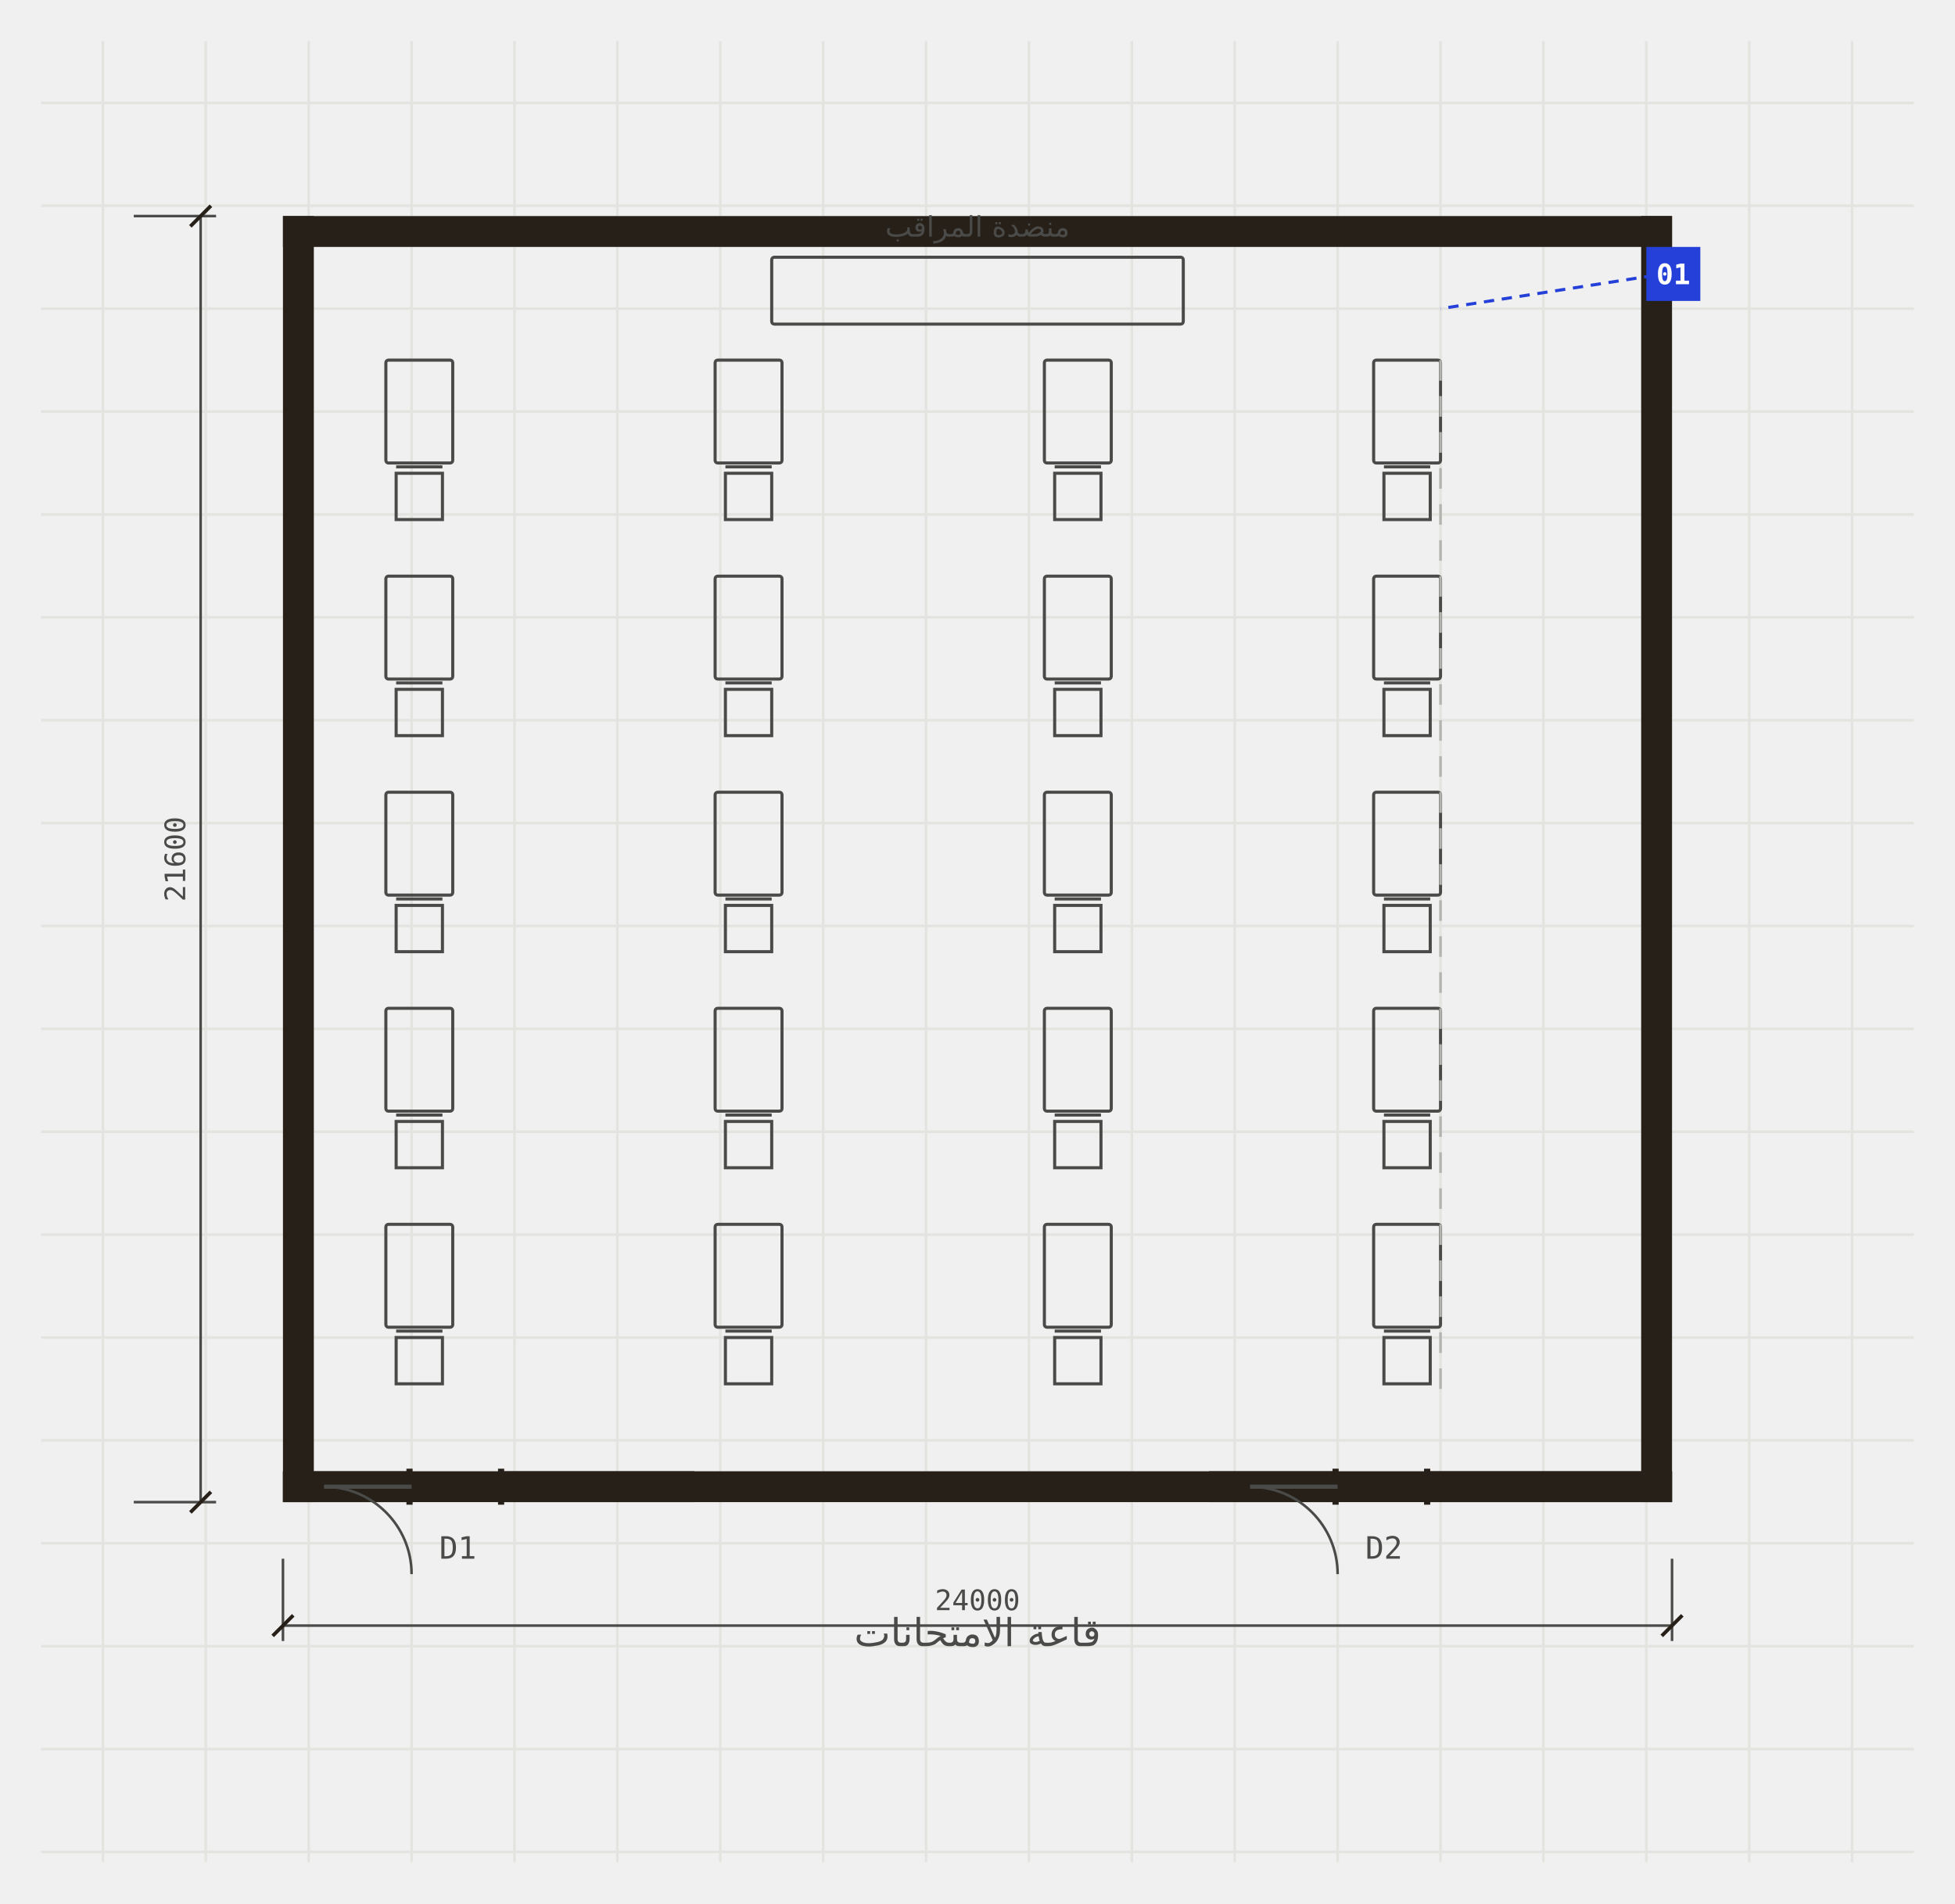
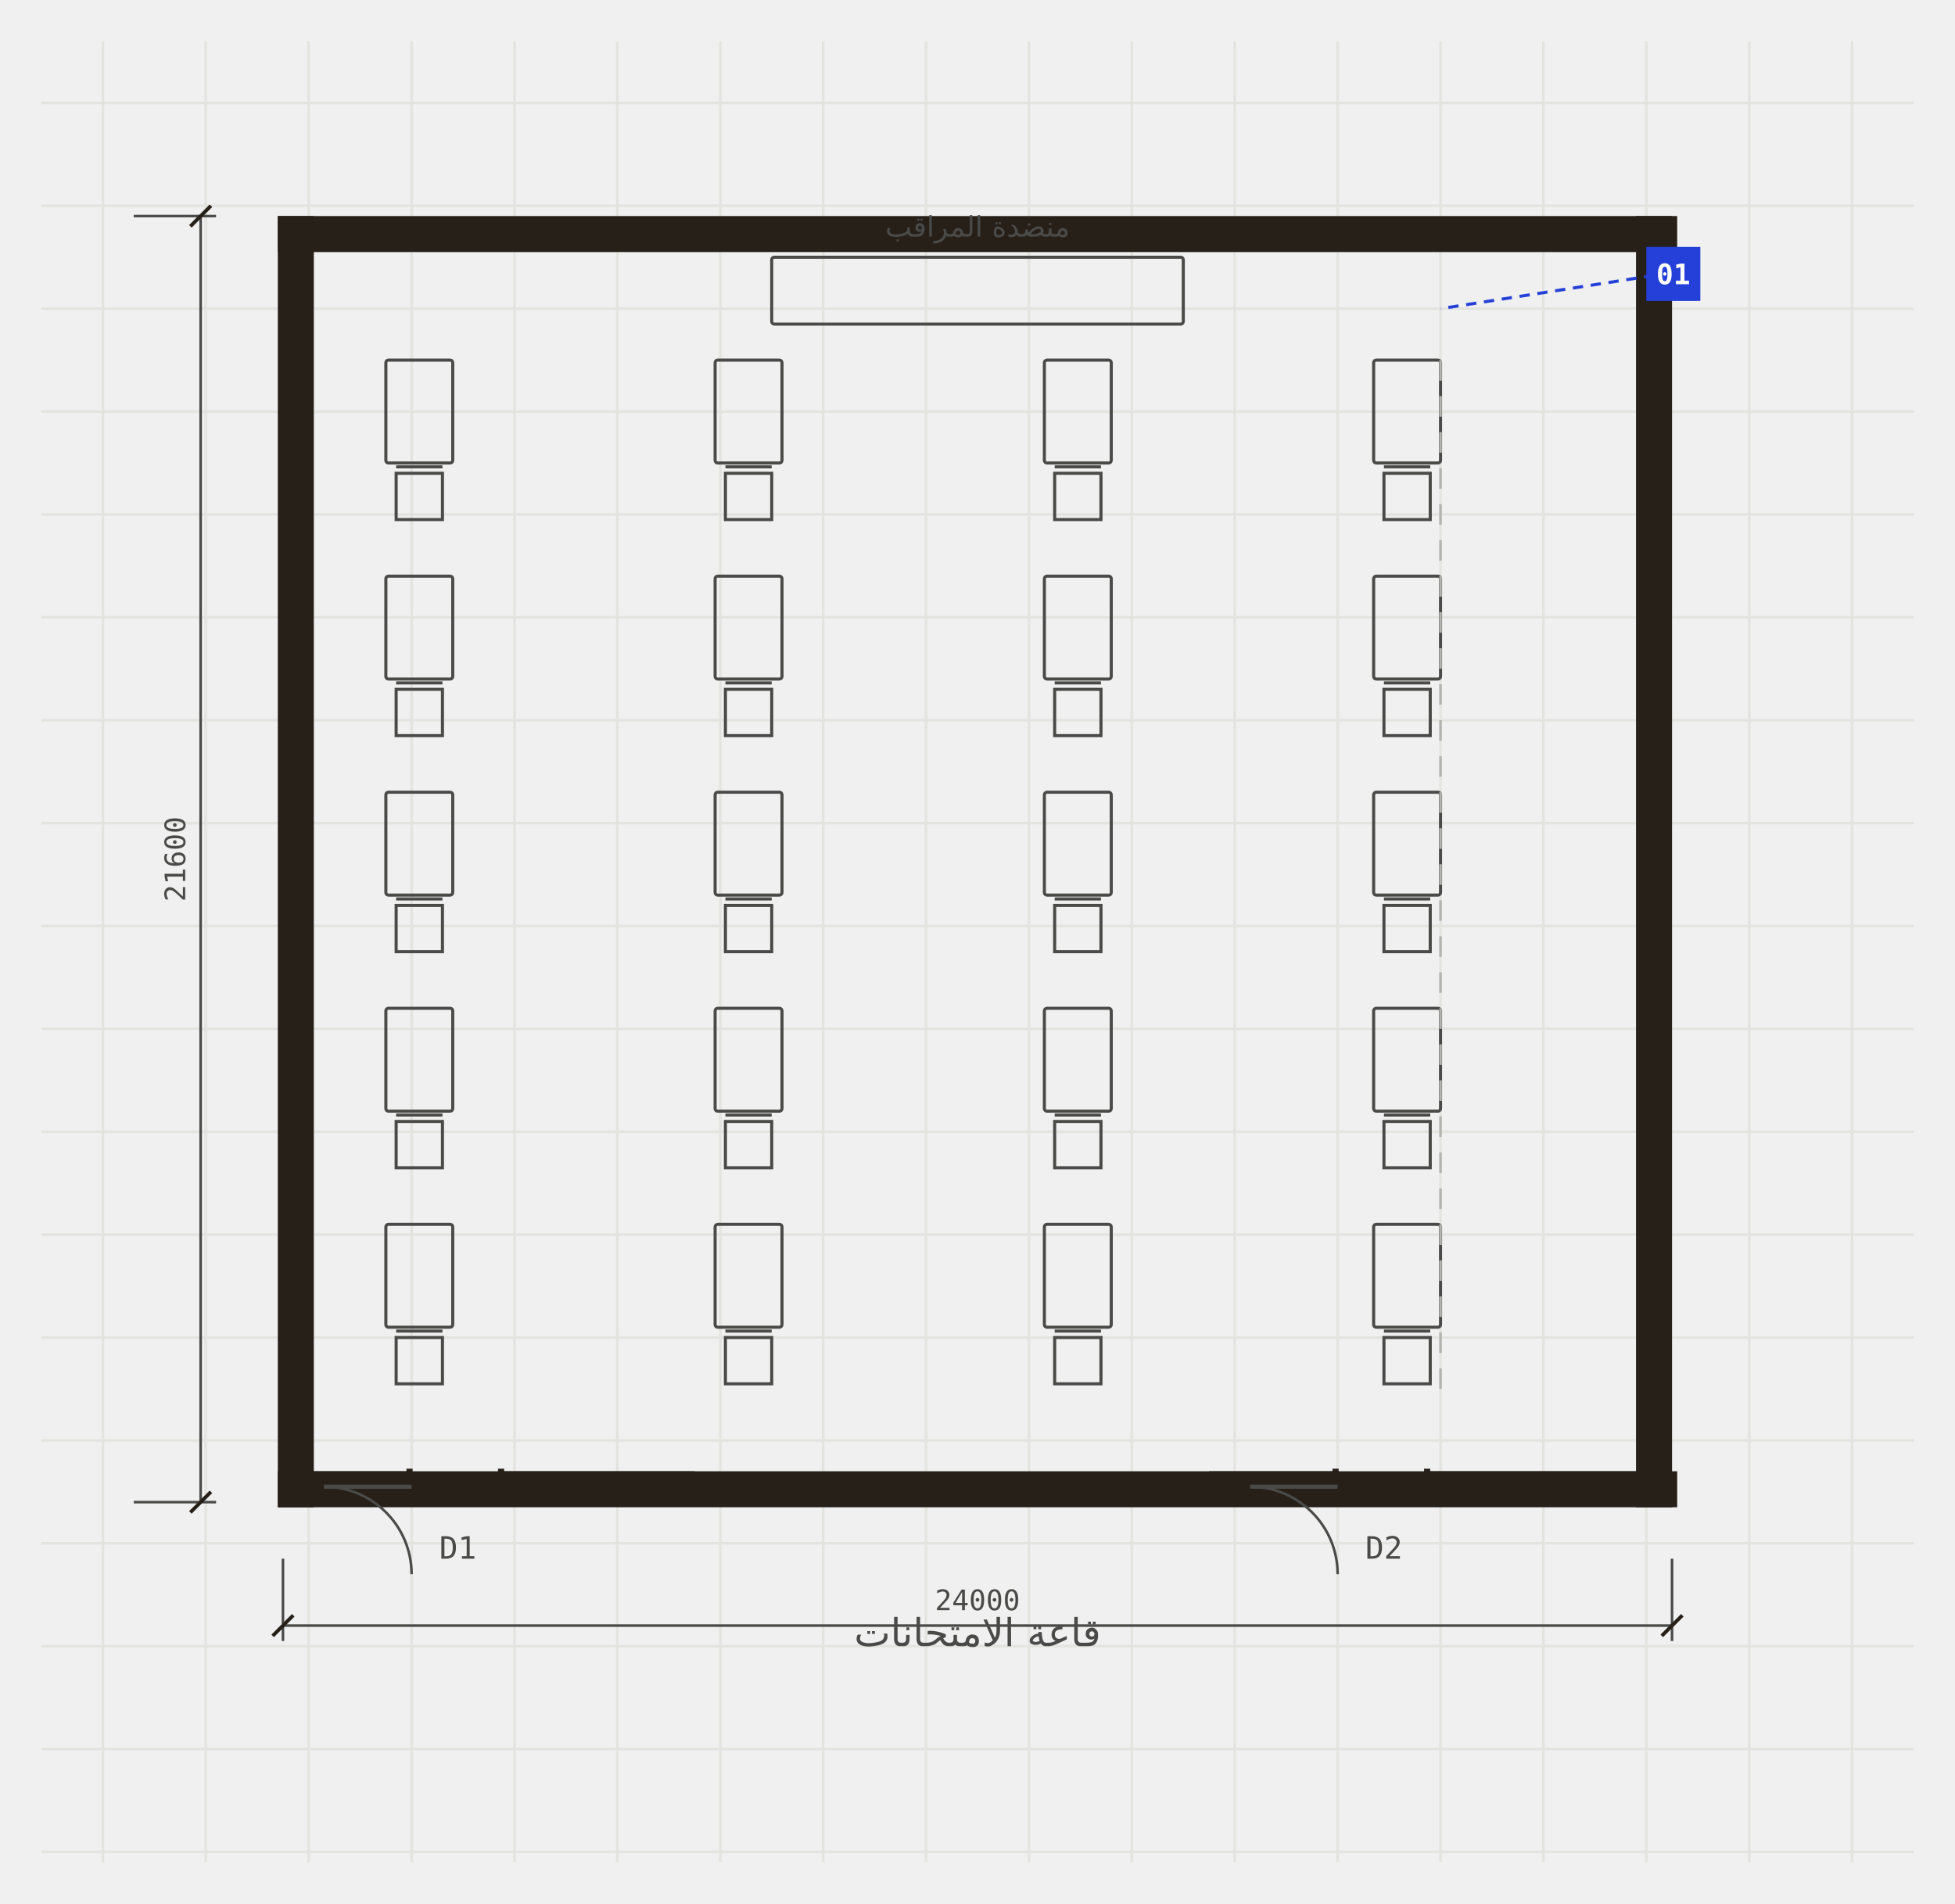
<svg xmlns="http://www.w3.org/2000/svg" viewBox="0 0 760 740" role="img" aria-label="مخطط قاعة الامتحان">
  <rect width="760" height="740" fill="none" />
  <g opacity="0.55">
    <line x1="40" y1="16" x2="40" y2="724" stroke="#d9d8d2" stroke-width="1" />
    <line x1="80" y1="16" x2="80" y2="724" stroke="#d9d8d2" stroke-width="1" />
    <line x1="120" y1="16" x2="120" y2="724" stroke="#d9d8d2" stroke-width="1" />
    <line x1="160" y1="16" x2="160" y2="724" stroke="#d9d8d2" stroke-width="1" />
    <line x1="200" y1="16" x2="200" y2="724" stroke="#d9d8d2" stroke-width="1" />
    <line x1="240" y1="16" x2="240" y2="724" stroke="#d9d8d2" stroke-width="1" />
    <line x1="280" y1="16" x2="280" y2="724" stroke="#d9d8d2" stroke-width="1" />
    <line x1="320" y1="16" x2="320" y2="724" stroke="#d9d8d2" stroke-width="1" />
    <line x1="360" y1="16" x2="360" y2="724" stroke="#d9d8d2" stroke-width="1" />
    <line x1="400" y1="16" x2="400" y2="724" stroke="#d9d8d2" stroke-width="1" />
    <line x1="440" y1="16" x2="440" y2="724" stroke="#d9d8d2" stroke-width="1" />
    <line x1="480" y1="16" x2="480" y2="724" stroke="#d9d8d2" stroke-width="1" />
    <line x1="520" y1="16" x2="520" y2="724" stroke="#d9d8d2" stroke-width="1" />
    <line x1="560" y1="16" x2="560" y2="724" stroke="#d9d8d2" stroke-width="1" />
    <line x1="600" y1="16" x2="600" y2="724" stroke="#d9d8d2" stroke-width="1" />
    <line x1="640" y1="16" x2="640" y2="724" stroke="#d9d8d2" stroke-width="1" />
    <line x1="680" y1="16" x2="680" y2="724" stroke="#d9d8d2" stroke-width="1" />
    <line x1="720" y1="16" x2="720" y2="724" stroke="#d9d8d2" stroke-width="1" />
    <line x1="16" y1="40" x2="744" y2="40" stroke="#d9d8d2" stroke-width="1" />
    <line x1="16" y1="80" x2="744" y2="80" stroke="#d9d8d2" stroke-width="1" />
    <line x1="16" y1="120" x2="744" y2="120" stroke="#d9d8d2" stroke-width="1" />
    <line x1="16" y1="160" x2="744" y2="160" stroke="#d9d8d2" stroke-width="1" />
    <line x1="16" y1="200" x2="744" y2="200" stroke="#d9d8d2" stroke-width="1" />
    <line x1="16" y1="240" x2="744" y2="240" stroke="#d9d8d2" stroke-width="1" />
    <line x1="16" y1="280" x2="744" y2="280" stroke="#d9d8d2" stroke-width="1" />
    <line x1="16" y1="320" x2="744" y2="320" stroke="#d9d8d2" stroke-width="1" />
    <line x1="16" y1="360" x2="744" y2="360" stroke="#d9d8d2" stroke-width="1" />
    <line x1="16" y1="400" x2="744" y2="400" stroke="#d9d8d2" stroke-width="1" />
    <line x1="16" y1="440" x2="744" y2="440" stroke="#d9d8d2" stroke-width="1" />
    <line x1="16" y1="480" x2="744" y2="480" stroke="#d9d8d2" stroke-width="1" />
    <line x1="16" y1="520" x2="744" y2="520" stroke="#d9d8d2" stroke-width="1" />
    <line x1="16" y1="560" x2="744" y2="560" stroke="#d9d8d2" stroke-width="1" />
    <line x1="16" y1="600" x2="744" y2="600" stroke="#d9d8d2" stroke-width="1" />
    <line x1="16" y1="640" x2="744" y2="640" stroke="#d9d8d2" stroke-width="1" />
    <line x1="16" y1="680" x2="744" y2="680" stroke="#d9d8d2" stroke-width="1" />
    <line x1="16" y1="720" x2="744" y2="720" stroke="#d9d8d2" stroke-width="1" />
  </g>
-   <rect x="110.0" y="84.0" width="540.0" height="12.0" fill="#262019" />
-   <rect x="110.0" y="84.0" width="12.0" height="500.0" fill="#262019" />
-   <rect x="638.0" y="84.0" width="12.0" height="500.0" fill="#262019" />
-   <rect x="110.0" y="572.0" width="540.0" height="12.0" fill="#262019" />
+   <rect x="108.0" y="84.0" width="544.0" height="14.0" fill="#262019" />
+   <rect x="108.0" y="84.0" width="14.0" height="502.0" fill="#262019" />
+   <rect x="636.0" y="84.0" width="14.0" height="502.0" fill="#262019" />
+   <rect x="108.0" y="572.0" width="544.0" height="14.0" fill="#262019" />
  <rect x="150" y="140" width="26" height="40" rx="1" fill="none" stroke="#4a4a48" stroke-width="1.2" />
  <rect x="154" y="184" width="18" height="18" rx="0" fill="none" stroke="#4a4a48" stroke-width="1.2" />
  <line x1="154" y1="181.5" x2="172" y2="181.5" stroke="#4a4a48" stroke-width="1.2" />
  <rect x="150" y="224" width="26" height="40" rx="1" fill="none" stroke="#4a4a48" stroke-width="1.2" />
  <rect x="154" y="268" width="18" height="18" rx="0" fill="none" stroke="#4a4a48" stroke-width="1.2" />
  <line x1="154" y1="265.5" x2="172" y2="265.5" stroke="#4a4a48" stroke-width="1.2" />
  <rect x="150" y="308" width="26" height="40" rx="1" fill="none" stroke="#4a4a48" stroke-width="1.2" />
  <rect x="154" y="352" width="18" height="18" rx="0" fill="none" stroke="#4a4a48" stroke-width="1.2" />
  <line x1="154" y1="349.5" x2="172" y2="349.5" stroke="#4a4a48" stroke-width="1.2" />
  <rect x="150" y="392" width="26" height="40" rx="1" fill="none" stroke="#4a4a48" stroke-width="1.2" />
  <rect x="154" y="436" width="18" height="18" rx="0" fill="none" stroke="#4a4a48" stroke-width="1.2" />
  <line x1="154" y1="433.5" x2="172" y2="433.5" stroke="#4a4a48" stroke-width="1.2" />
  <rect x="150" y="476" width="26" height="40" rx="1" fill="none" stroke="#4a4a48" stroke-width="1.2" />
  <rect x="154" y="520" width="18" height="18" rx="0" fill="none" stroke="#4a4a48" stroke-width="1.2" />
  <line x1="154" y1="517.5" x2="172" y2="517.5" stroke="#4a4a48" stroke-width="1.2" />
  <rect x="278" y="140" width="26" height="40" rx="1" fill="none" stroke="#4a4a48" stroke-width="1.2" />
  <rect x="282" y="184" width="18" height="18" rx="0" fill="none" stroke="#4a4a48" stroke-width="1.2" />
  <line x1="282" y1="181.5" x2="300" y2="181.5" stroke="#4a4a48" stroke-width="1.2" />
  <rect x="278" y="224" width="26" height="40" rx="1" fill="none" stroke="#4a4a48" stroke-width="1.2" />
  <rect x="282" y="268" width="18" height="18" rx="0" fill="none" stroke="#4a4a48" stroke-width="1.2" />
  <line x1="282" y1="265.5" x2="300" y2="265.5" stroke="#4a4a48" stroke-width="1.2" />
  <rect x="278" y="308" width="26" height="40" rx="1" fill="none" stroke="#4a4a48" stroke-width="1.2" />
  <rect x="282" y="352" width="18" height="18" rx="0" fill="none" stroke="#4a4a48" stroke-width="1.2" />
  <line x1="282" y1="349.5" x2="300" y2="349.5" stroke="#4a4a48" stroke-width="1.2" />
  <rect x="278" y="392" width="26" height="40" rx="1" fill="none" stroke="#4a4a48" stroke-width="1.2" />
  <rect x="282" y="436" width="18" height="18" rx="0" fill="none" stroke="#4a4a48" stroke-width="1.2" />
  <line x1="282" y1="433.5" x2="300" y2="433.5" stroke="#4a4a48" stroke-width="1.2" />
  <rect x="278" y="476" width="26" height="40" rx="1" fill="none" stroke="#4a4a48" stroke-width="1.2" />
  <rect x="282" y="520" width="18" height="18" rx="0" fill="none" stroke="#4a4a48" stroke-width="1.2" />
  <line x1="282" y1="517.5" x2="300" y2="517.5" stroke="#4a4a48" stroke-width="1.2" />
  <rect x="406" y="140" width="26" height="40" rx="1" fill="none" stroke="#4a4a48" stroke-width="1.2" />
  <rect x="410" y="184" width="18" height="18" rx="0" fill="none" stroke="#4a4a48" stroke-width="1.2" />
  <line x1="410" y1="181.5" x2="428" y2="181.5" stroke="#4a4a48" stroke-width="1.2" />
  <rect x="406" y="224" width="26" height="40" rx="1" fill="none" stroke="#4a4a48" stroke-width="1.2" />
  <rect x="410" y="268" width="18" height="18" rx="0" fill="none" stroke="#4a4a48" stroke-width="1.2" />
  <line x1="410" y1="265.5" x2="428" y2="265.5" stroke="#4a4a48" stroke-width="1.2" />
  <rect x="406" y="308" width="26" height="40" rx="1" fill="none" stroke="#4a4a48" stroke-width="1.2" />
  <rect x="410" y="352" width="18" height="18" rx="0" fill="none" stroke="#4a4a48" stroke-width="1.2" />
  <line x1="410" y1="349.5" x2="428" y2="349.5" stroke="#4a4a48" stroke-width="1.2" />
  <rect x="406" y="392" width="26" height="40" rx="1" fill="none" stroke="#4a4a48" stroke-width="1.2" />
  <rect x="410" y="436" width="18" height="18" rx="0" fill="none" stroke="#4a4a48" stroke-width="1.2" />
  <line x1="410" y1="433.5" x2="428" y2="433.5" stroke="#4a4a48" stroke-width="1.2" />
  <rect x="406" y="476" width="26" height="40" rx="1" fill="none" stroke="#4a4a48" stroke-width="1.2" />
  <rect x="410" y="520" width="18" height="18" rx="0" fill="none" stroke="#4a4a48" stroke-width="1.2" />
  <line x1="410" y1="517.5" x2="428" y2="517.5" stroke="#4a4a48" stroke-width="1.2" />
  <rect x="534" y="140" width="26" height="40" rx="1" fill="none" stroke="#4a4a48" stroke-width="1.2" />
  <rect x="538" y="184" width="18" height="18" rx="0" fill="none" stroke="#4a4a48" stroke-width="1.2" />
  <line x1="538" y1="181.5" x2="556" y2="181.5" stroke="#4a4a48" stroke-width="1.2" />
  <rect x="534" y="224" width="26" height="40" rx="1" fill="none" stroke="#4a4a48" stroke-width="1.2" />
  <rect x="538" y="268" width="18" height="18" rx="0" fill="none" stroke="#4a4a48" stroke-width="1.2" />
  <line x1="538" y1="265.5" x2="556" y2="265.5" stroke="#4a4a48" stroke-width="1.2" />
  <rect x="534" y="308" width="26" height="40" rx="1" fill="none" stroke="#4a4a48" stroke-width="1.2" />
  <rect x="538" y="352" width="18" height="18" rx="0" fill="none" stroke="#4a4a48" stroke-width="1.2" />
  <line x1="538" y1="349.5" x2="556" y2="349.5" stroke="#4a4a48" stroke-width="1.2" />
  <rect x="534" y="392" width="26" height="40" rx="1" fill="none" stroke="#4a4a48" stroke-width="1.2" />
  <rect x="538" y="436" width="18" height="18" rx="0" fill="none" stroke="#4a4a48" stroke-width="1.2" />
  <line x1="538" y1="433.5" x2="556" y2="433.5" stroke="#4a4a48" stroke-width="1.2" />
  <rect x="534" y="476" width="26" height="40" rx="1" fill="none" stroke="#4a4a48" stroke-width="1.2" />
  <rect x="538" y="520" width="18" height="18" rx="0" fill="none" stroke="#4a4a48" stroke-width="1.2" />
  <line x1="538" y1="517.5" x2="556" y2="517.5" stroke="#4a4a48" stroke-width="1.2" />
  <rect x="300" y="100" width="160" height="26" rx="1" fill="none" stroke="#4a4a48" stroke-width="1.2" />
  <text x="380" y="92" font-family="'IBM Plex Sans Arabic','Alexandria','Segoe UI',sans-serif" font-size="11" fill="#4a4a48" text-anchor="middle">منضدة المراقب</text>
  <line x1="560" y1="140" x2="560" y2="540" stroke="#b3b3af" stroke-width="1" stroke-dasharray="8 6" />
  <text x="570" y="350" font-family="'IBM Plex Sans Arabic','Alexandria','Segoe UI',sans-serif" font-size="1" fill="#4a4a48" text-anchor="middle" />
  <text x="380" y="640" font-family="'IBM Plex Sans Arabic','Alexandria','Segoe UI',sans-serif" font-size="15" fill="#4a4a48" text-anchor="middle">قاعة الامتحانات</text>
  <rect x="110.0" y="572.0" width="50.0" height="12.0" fill="#262019" />
  <rect x="194.0" y="572.0" width="76.0" height="12.0" fill="#262019" />
  <rect x="158.0" y="571.0" width="2.4" height="14.0" fill="#262019" />
  <rect x="193.6" y="571.0" width="2.4" height="14.0" fill="#262019" />
  <path d="M126 578 L160 578" stroke="#4a4a48" stroke-width="1.6" fill="none" />
  <path d="M126 578 A 34 34 0 0 1 160 612" stroke="#4a4a48" stroke-width="1" fill="none" stroke-dasharray="none" />
  <rect x="470.0" y="572.0" width="50.0" height="12.0" fill="#262019" />
  <rect x="554.0" y="572.0" width="96.0" height="12.0" fill="#262019" />
  <rect x="518.0" y="571.0" width="2.4" height="14.0" fill="#262019" />
  <rect x="553.6" y="571.0" width="2.4" height="14.0" fill="#262019" />
  <path d="M486 578 L520 578" stroke="#4a4a48" stroke-width="1.6" fill="none" />
  <path d="M486 578 A 34 34 0 0 1 520 612" stroke="#4a4a48" stroke-width="1" fill="none" stroke-dasharray="none" />
  <text x="178" y="606" font-family="'Geist Mono','IBM Plex Mono',ui-monospace,SFMono-Regular,Menlo,monospace" font-size="12" fill="#4a4a48" text-anchor="middle">D1</text>
  <text x="538" y="606" font-family="'Geist Mono','IBM Plex Mono',ui-monospace,SFMono-Regular,Menlo,monospace" font-size="12" fill="#4a4a48" text-anchor="middle">D2</text>
  <g stroke="#4a4a48" stroke-width="1">
    <line x1="110" y1="606" x2="110" y2="638" />
    <line x1="650" y1="606" x2="650" y2="638" />
    <line x1="110" y1="632" x2="650" y2="632" />
  </g>
  <path d="M106 636 L114 628" stroke="#262019" stroke-width="1.4" />
  <path d="M646 636 L654 628" stroke="#262019" stroke-width="1.4" />
  <text x="380" y="626" font-family="'Geist Mono','IBM Plex Mono',ui-monospace,SFMono-Regular,Menlo,monospace" font-size="11" fill="#4a4a48" text-anchor="middle">24000</text>
  <g stroke="#4a4a48" stroke-width="1">
    <line x1="52" y1="84" x2="84" y2="84" />
    <line x1="52" y1="584" x2="84" y2="584" />
    <line x1="78" y1="84" x2="78" y2="584" />
  </g>
  <path d="M74 88 L82 80" stroke="#262019" stroke-width="1.4" />
  <path d="M74 588 L82 580" stroke="#262019" stroke-width="1.4" />
  <text x="72" y="334" font-family="'Geist Mono','IBM Plex Mono',ui-monospace,SFMono-Regular,Menlo,monospace" font-size="11" fill="#4a4a48" text-anchor="middle" transform="rotate(-90 72 334)">21600</text>
  <line x1="650" y1="106" x2="560" y2="120" stroke="#2540D9" stroke-width="1.2" stroke-dasharray="4 3" />
  <rect x="640" y="96" width="21" height="21" fill="#2540D9" />
  <text x="650.5" y="110.5" font-family="'Geist Mono','IBM Plex Mono',ui-monospace,SFMono-Regular,Menlo,monospace" font-size="11" fill="#ffffff" text-anchor="middle" font-weight="700">01</text>
</svg>
